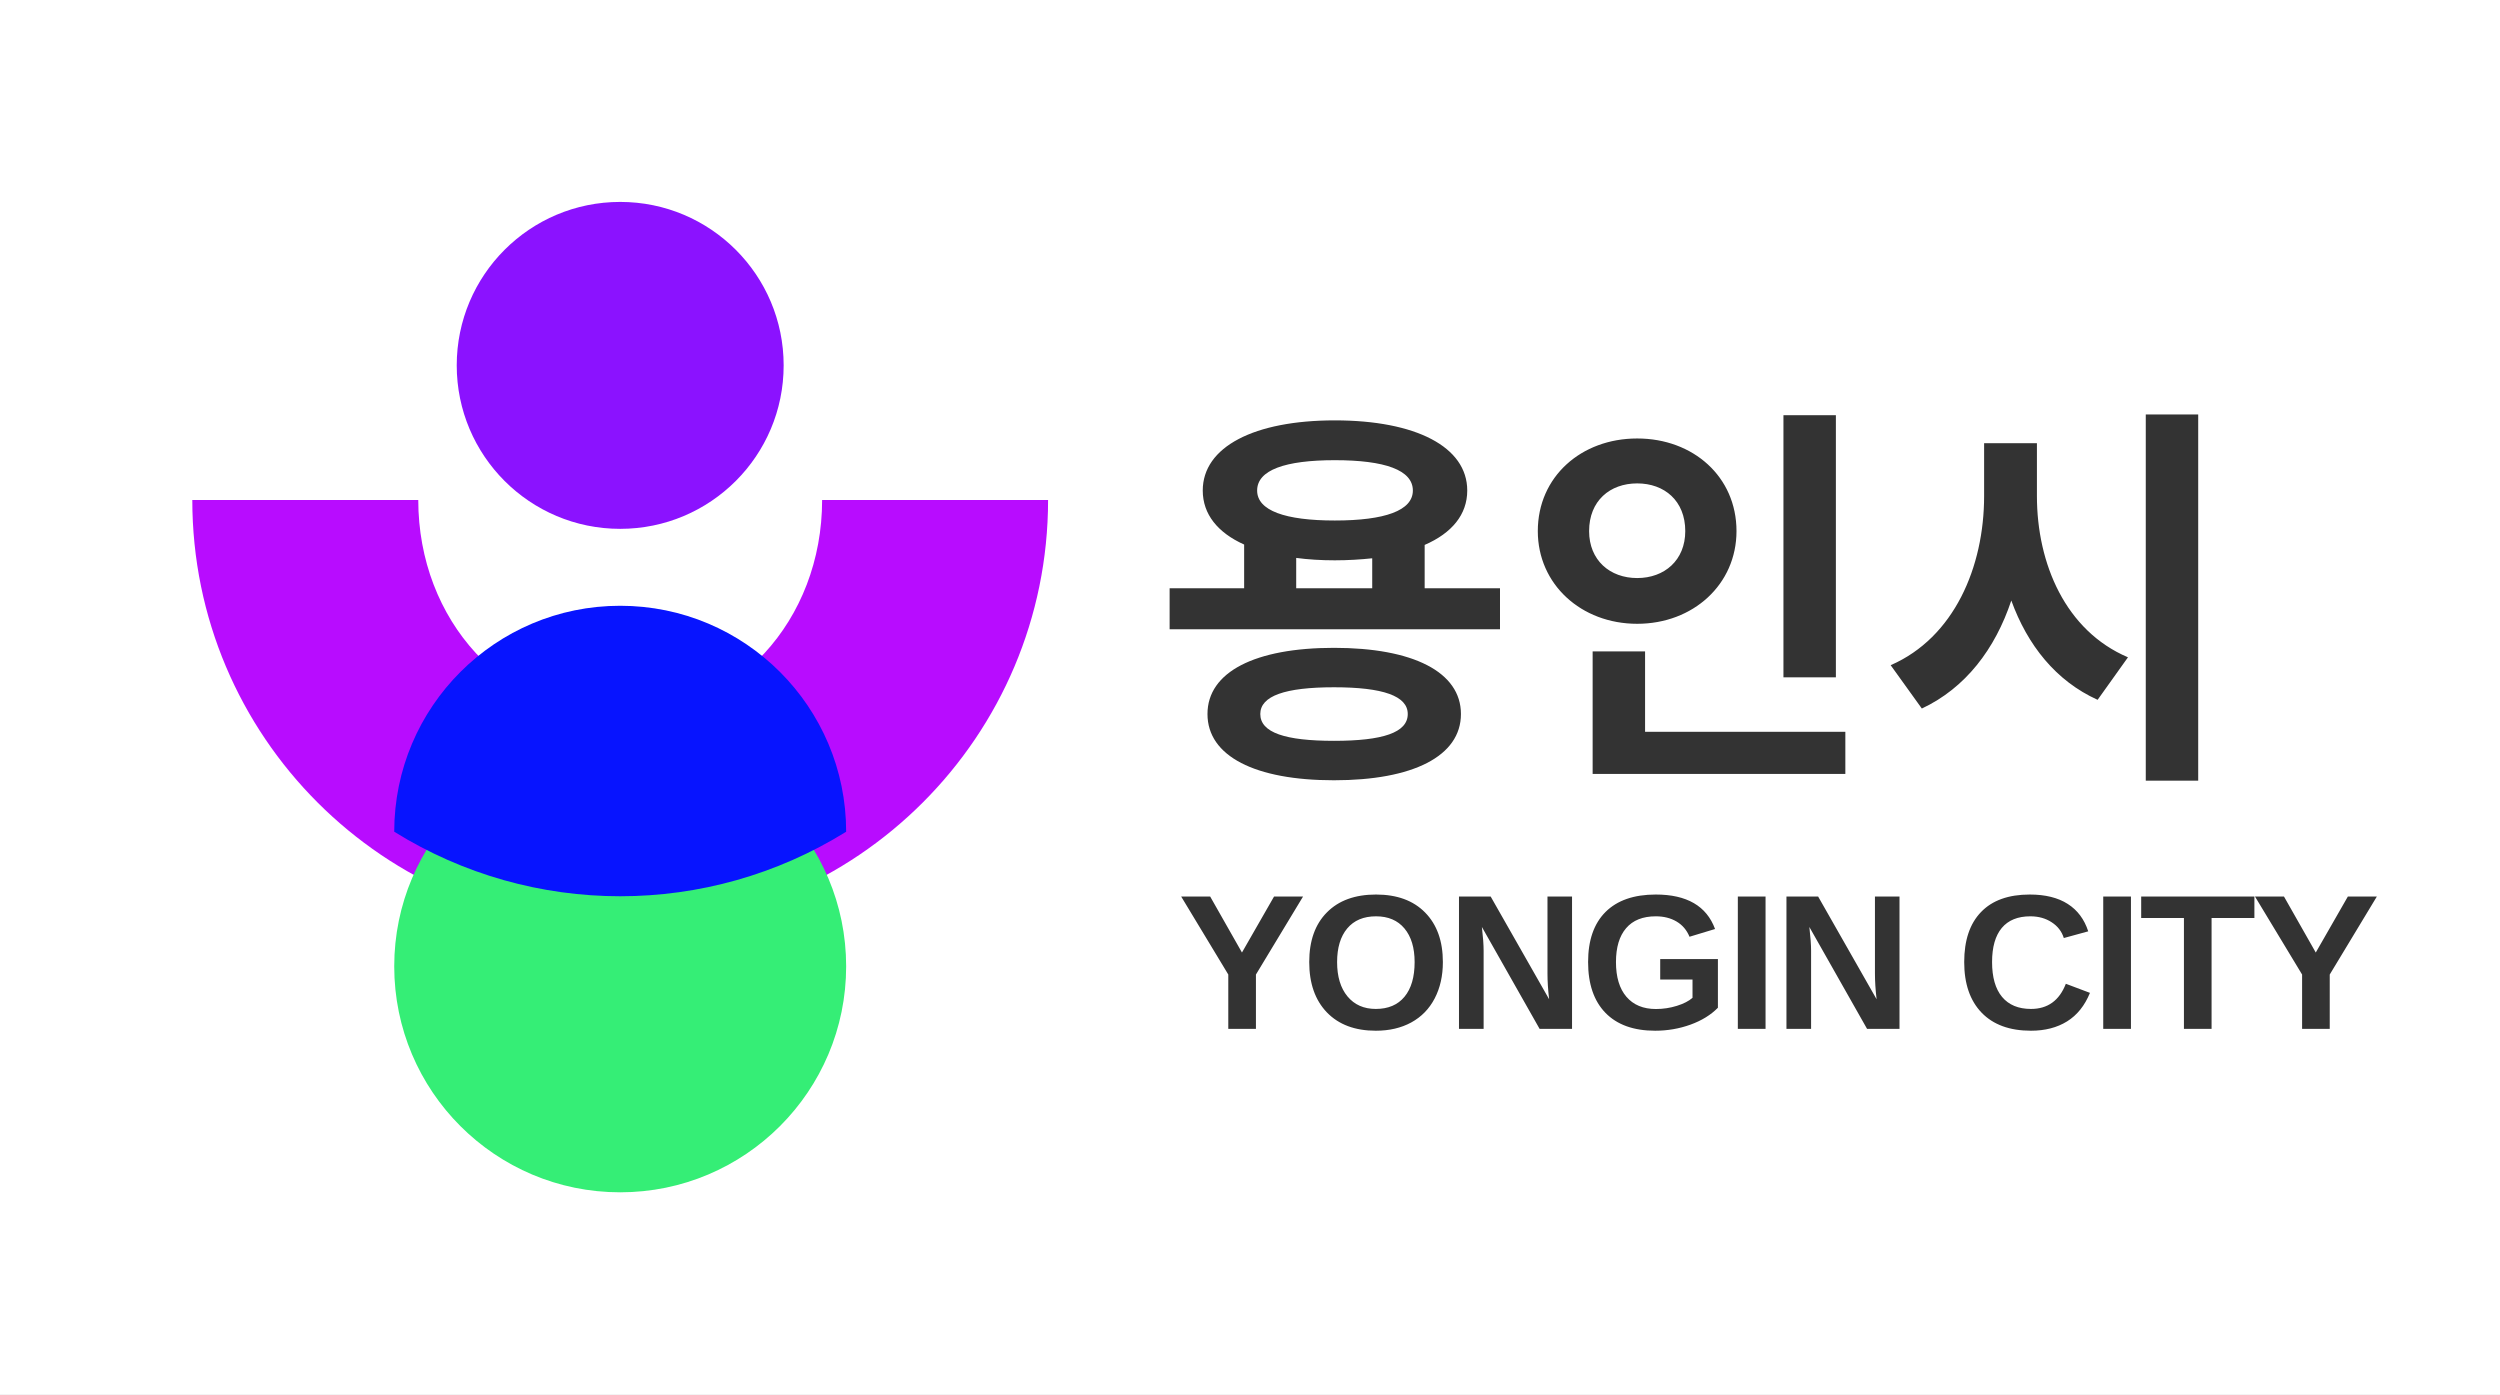
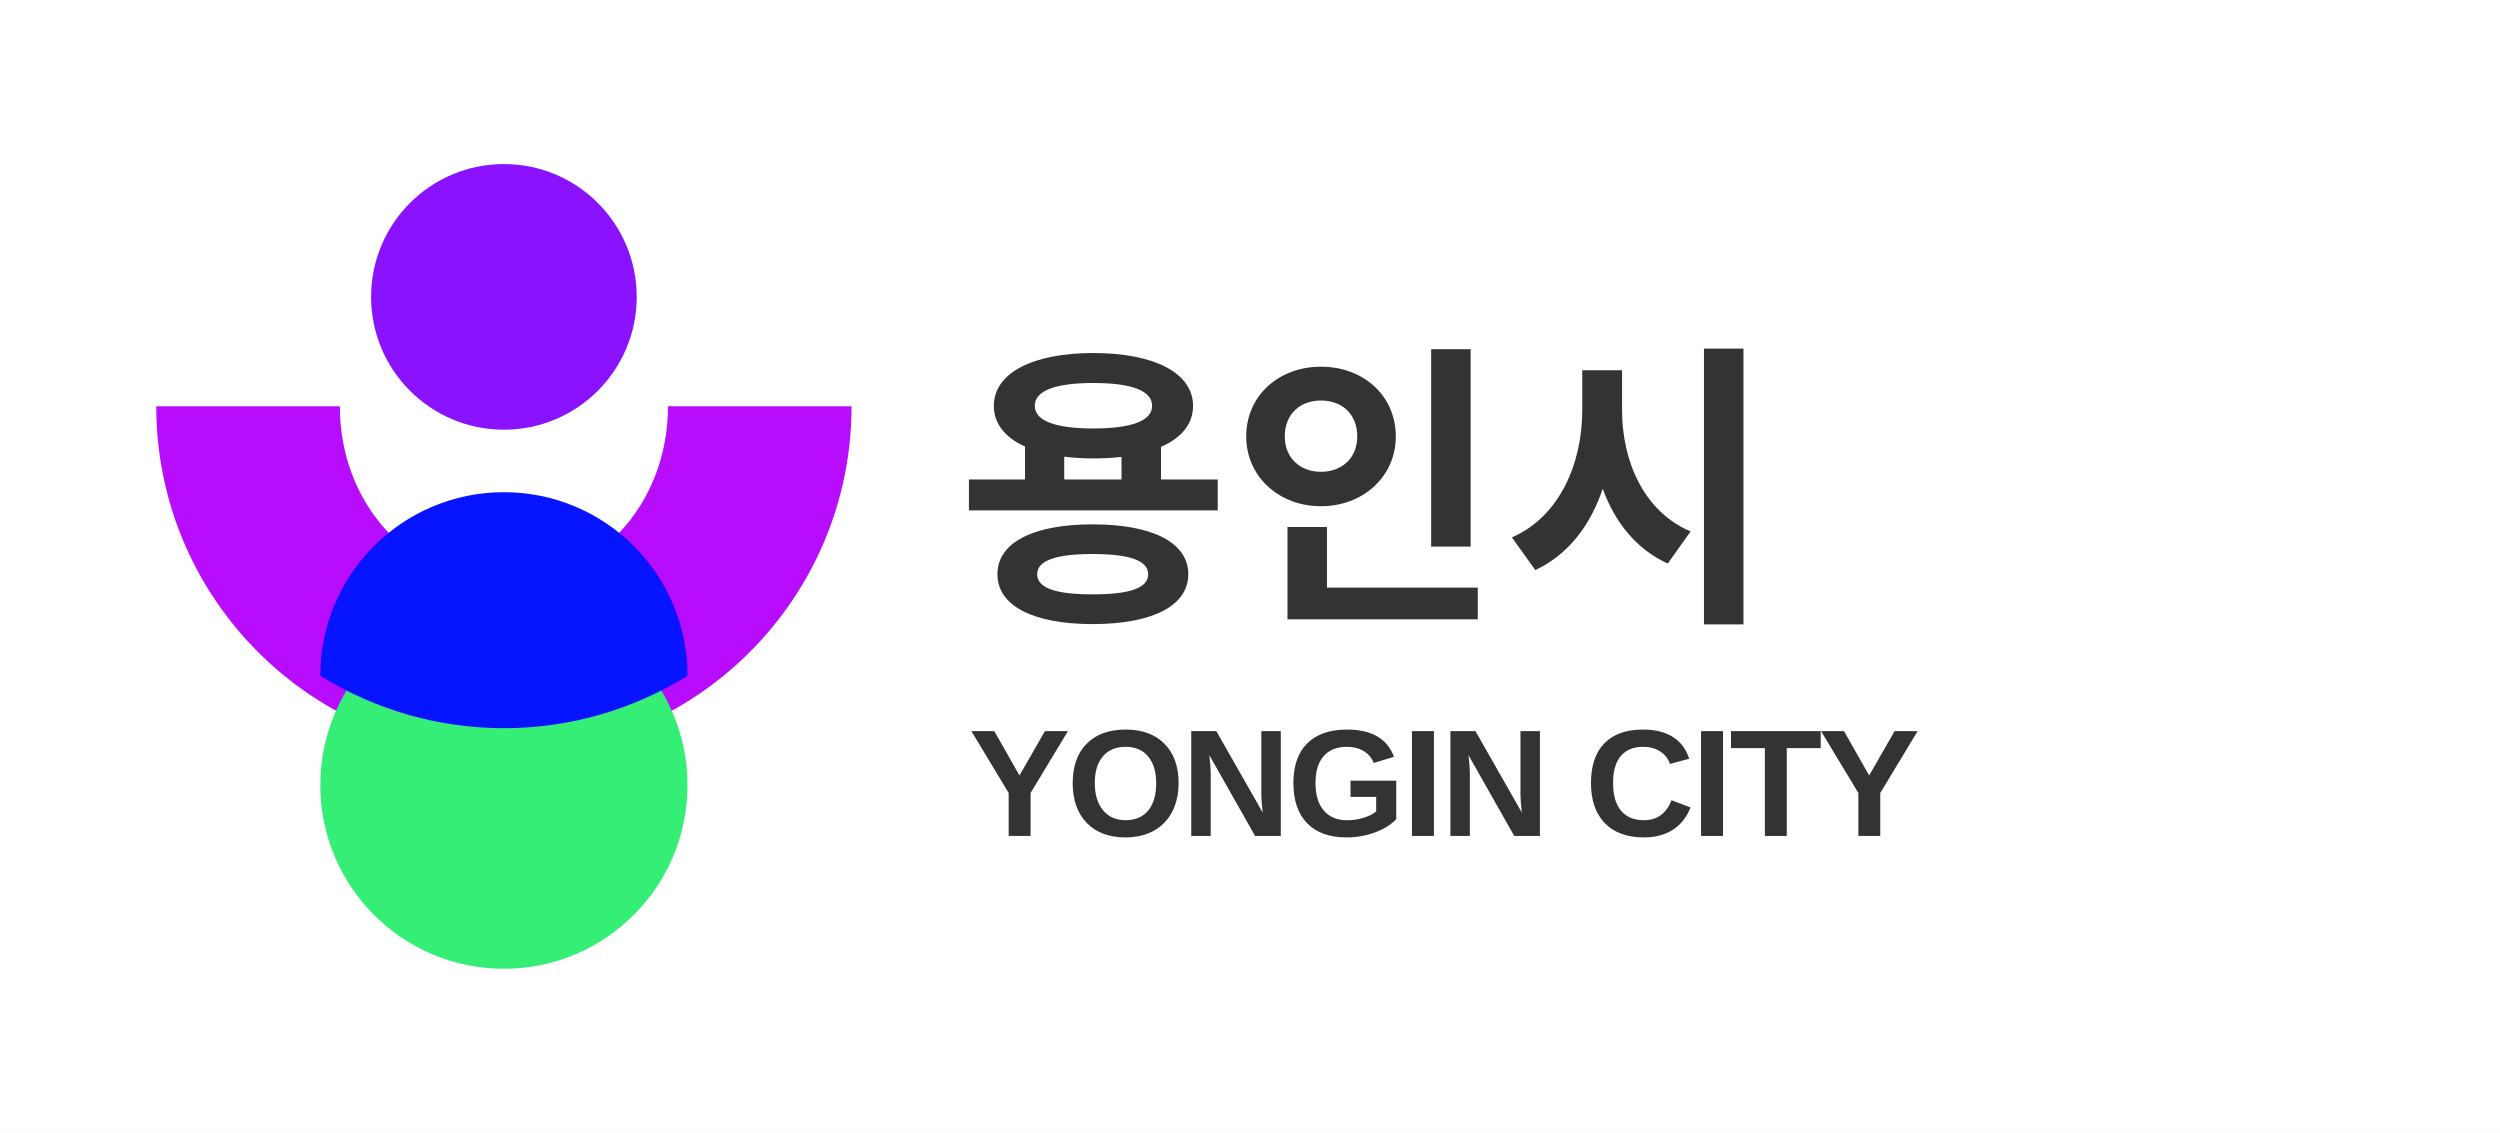
- <svg xmlns="http://www.w3.org/2000/svg" width="520" height="290" viewBox="0 0 520 290" role="img" aria-labelledby="title desc">
-   <rect width="520" height="290" fill="#fff" />
+ <svg xmlns="http://www.w3.org/2000/svg" width="640" height="290" viewBox="0 0 640 290" role="img" aria-labelledby="title desc">
+   <rect width="640" height="290" fill="#fff" />
  <g transform="translate(40 42)">
    <path d="M0 62h47c0 25 18 45 42 45s42-20 42-45h47a89 89 0 0 1-178 0z" fill="#b80cff" />
    <circle cx="89" cy="34" r="34" fill="#8b12ff" />
    <circle cx="89" cy="159" r="47" fill="#35ee76" />
    <path d="M42 131a89 89 0 0 0 94 0 47 47 0 0 0-94 0z" fill="#0714ff" />
  </g>
  <g fill="#333" font-family="Arial, 'Apple SD Gothic Neo', 'Noto Sans KR', sans-serif" font-weight="800">
-     <text x="240" y="155" font-size="82">용인시</text>
-     <text x="245" y="214" font-size="40" letter-spacing="-1">YONGIN CITY</text>
+     <text x="245" y="153" font-size="76">용인시</text>
+     <text x="248" y="214" font-size="39" letter-spacing="-1">YONGIN CITY</text>
  </g>
</svg>
